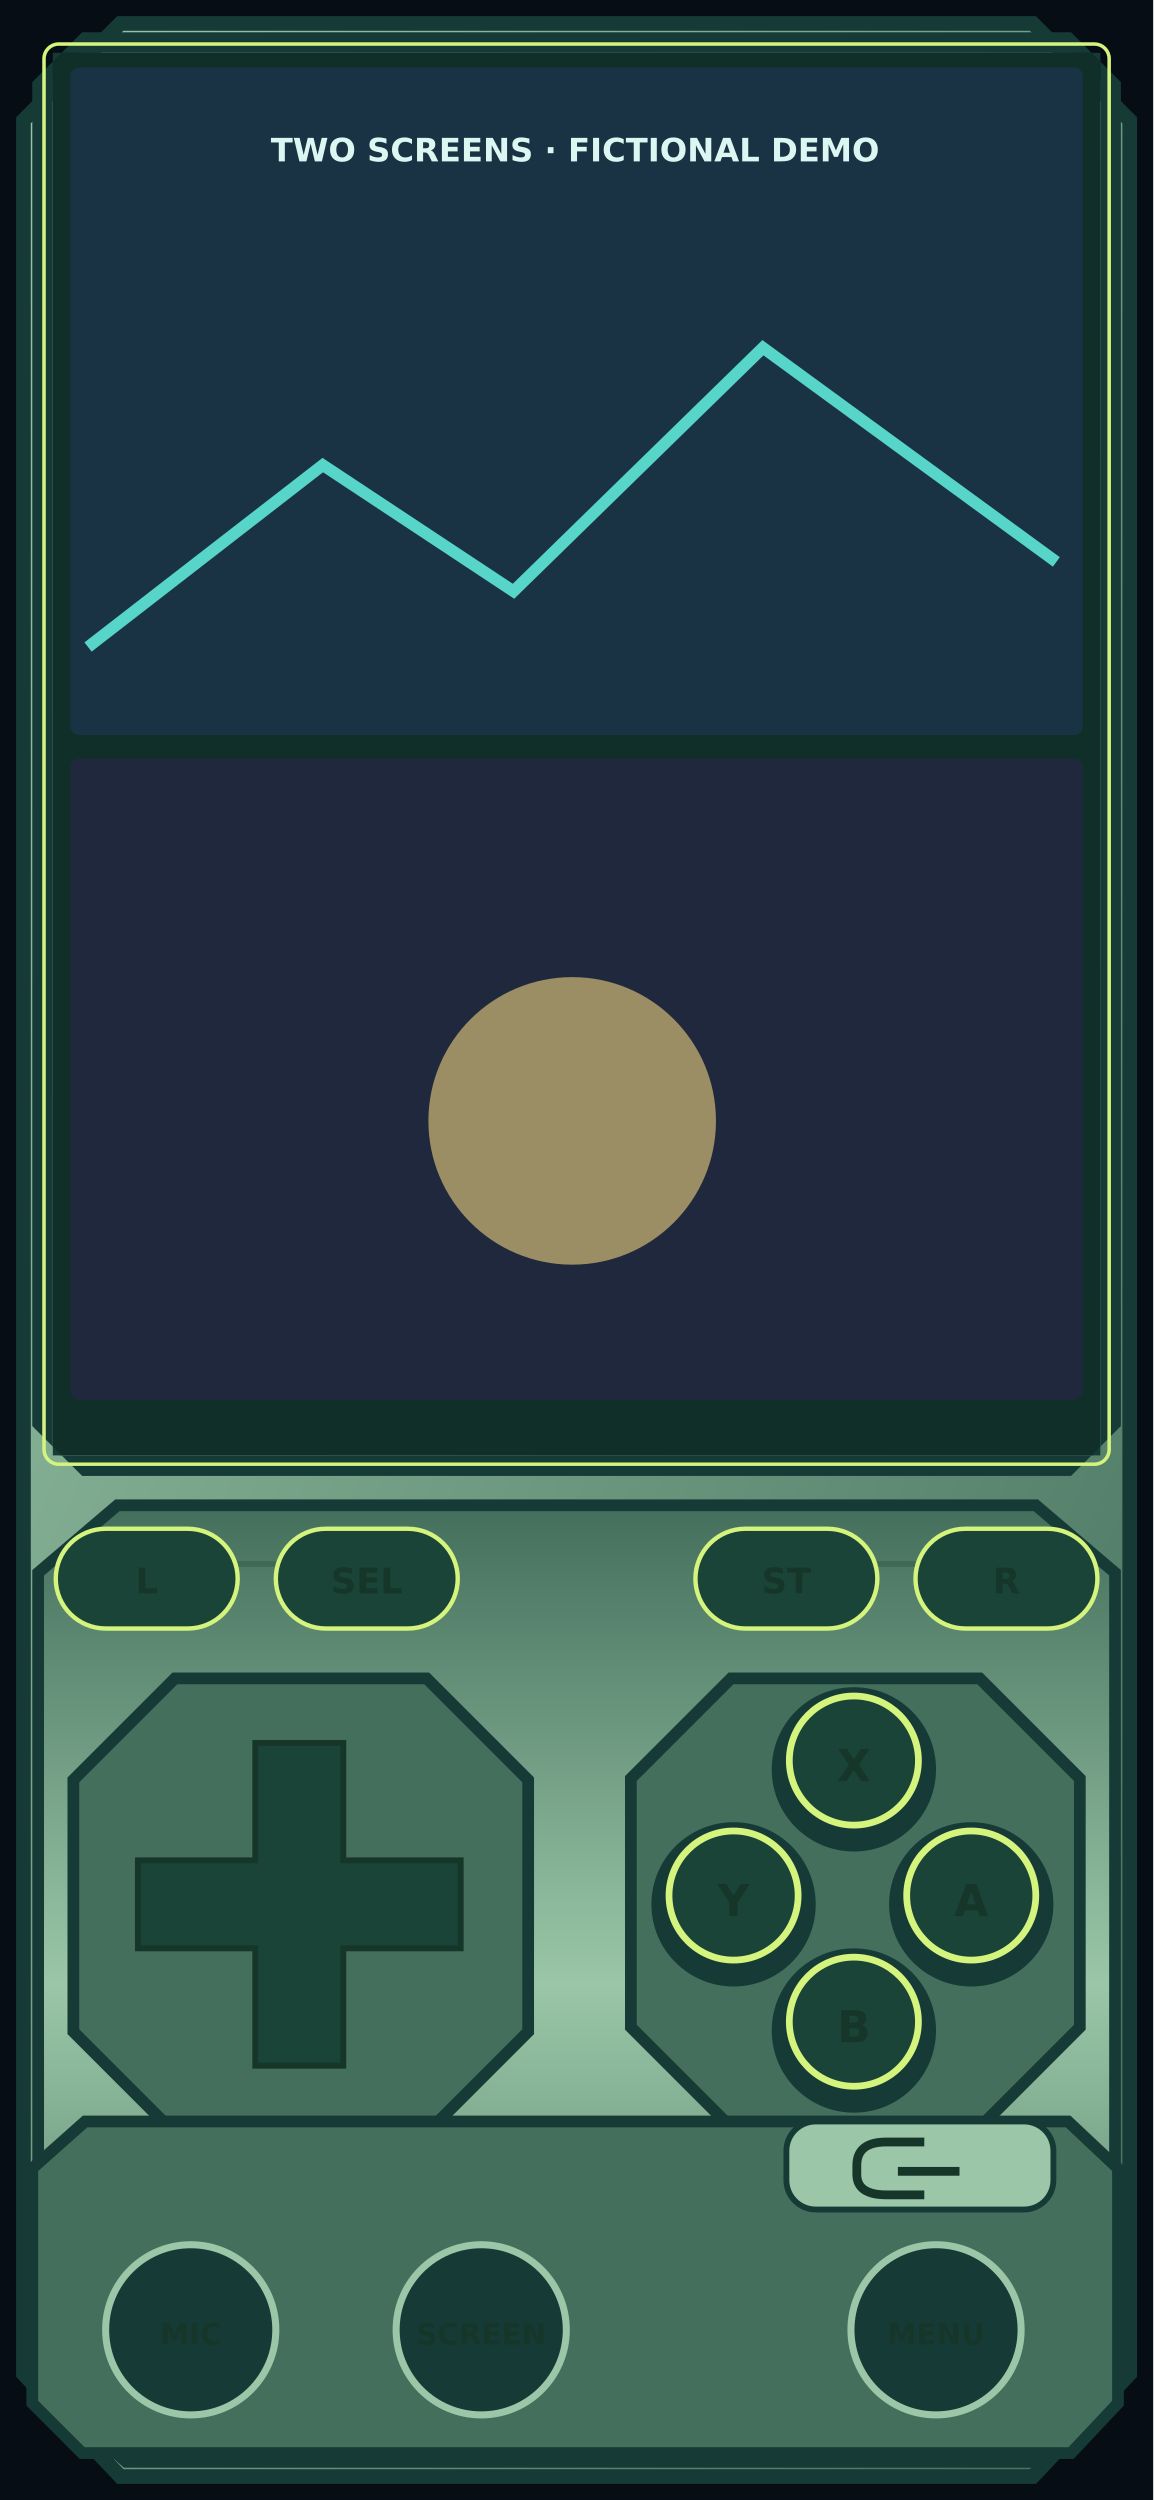
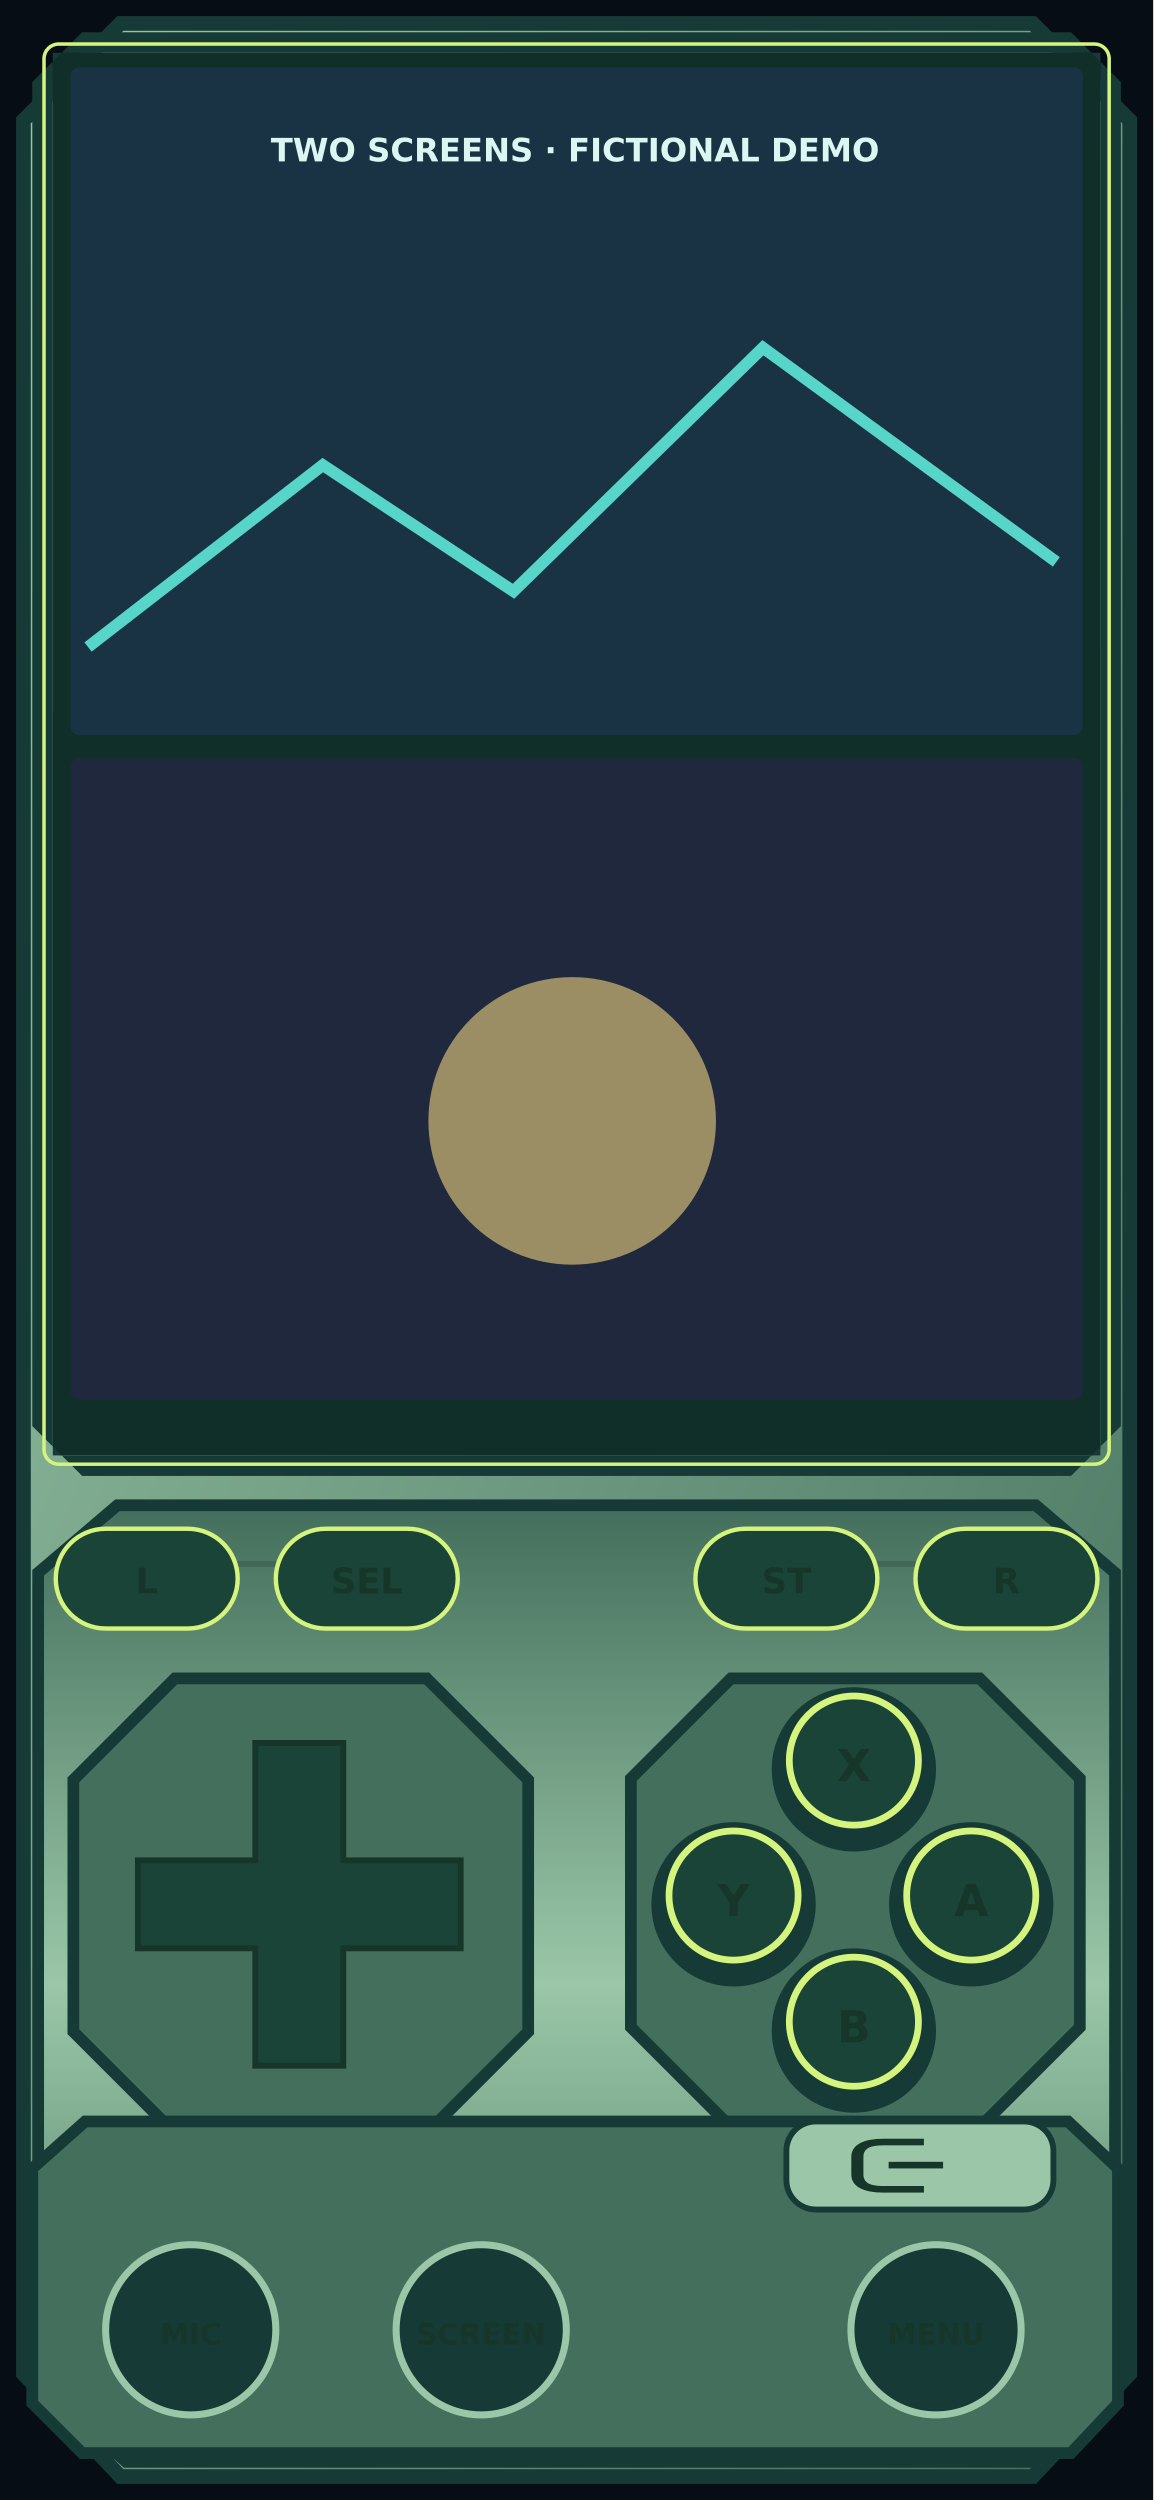
<svg xmlns="http://www.w3.org/2000/svg" viewBox="0 0 393 852" role="img" aria-label="CARTDECK ds green hardware reference">
  <defs>
    <linearGradient id="body" x1="0" y1="0" x2="1" y2="1">
      <stop stop-color="#9BC7A8" />
      <stop offset="1" stop-color="#446F5C" />
    </linearGradient>
    <linearGradient id="deck" x1="0" y1="0" x2="0" y2="1">
      <stop stop-color="#446F5C" />
      <stop offset=".5" stop-color="#9BC7A8" />
      <stop offset="1" stop-color="#446F5C" />
    </linearGradient>
    <filter id="blur">
      <feGaussianBlur stdDeviation="4" />
    </filter>
  </defs>
  <rect x="0" y="0" width="393" height="852" rx="0" fill="#070D14" stroke="none" stroke-width="1" />
  <path d="M41 8H352L385 41V809L352 844H41L8 809V41Z" fill="url(#body)" stroke="#163B36" stroke-width="5" />
  <path d="M28 75L62 24H116 M277 24H331L365 75" fill="none" stroke="#D4F47D" stroke-width="2.5" opacity="0.6" stroke-linecap="round" />
  <rect x="18" y="18" width="357" height="478" rx="3" fill="#102F28" stroke="none" stroke-width="1" />
  <rect x="24" y="23" width="345" height="227.5" rx="3" fill="#193344" stroke="none" stroke-width="1" />
  <rect x="24" y="258.5" width="345" height="218.5" rx="3" fill="#20283D" stroke="none" stroke-width="1" />
  <path d="M30 220.5l80 -62 65 43 85 -83 100 73" stroke="#56D5C8" stroke-width="4" fill="none" />
  <circle cx="195" cy="382" r="49" fill="#D5BD76" opacity=".68" />
  <text x="196" y="55" fill="#DCF6F2" text-anchor="middle" font-family="DejaVu Sans, sans-serif" font-size="11" font-weight="650">TWO SCREENS · FICTIONAL DEMO</text>
  <path d="M28 11H365L382 28V486L365 503H28L11 486V28Z M18 18H375V496H18Z" fill="#163B36" fill-rule="evenodd" />
  <rect x="15" y="15" width="363" height="484" rx="5" fill="none" stroke="#D4F47D" stroke-width="1.2" />
  <path d="M40 513H353L380 536V813L351 839H43L13 813V536Z" fill="url(#deck)" stroke="#163B36" stroke-width="4" />
  <path d="M31 533H155 M238 533H360" fill="none" stroke="#153629" stroke-width="2" opacity="0.25" stroke-linecap="round" />
  <path d="M59.6 572H145.4L180 606.6V692.4L145.4 727H59.6L25 692.4V606.6Z" fill="#446F5C" stroke="#163B36" stroke-width="4" />
  <path d="M87 594H117V634H157V664H117V704H87V664H47V634H87Z" fill="#194437" stroke="#153629" stroke-width="2" />
  <path d="M249.12 572H333.88L368 606.12V690.88L333.88 725H249.12L215 690.88V606.12Z" fill="#446F5C" stroke="#163B36" stroke-width="4" />
  <circle cx="291" cy="603" r="28" fill="#163B36" />
  <circle cx="291" cy="600" r="22" fill="#194437" stroke="#D4F47D" stroke-width="2.3" />
  <text x="291" y="607" fill="#153629" text-anchor="middle" font-family="DejaVu Sans, sans-serif" font-size="15" font-weight="650">X</text>
  <circle cx="331" cy="649" r="28" fill="#163B36" />
  <circle cx="331" cy="646" r="22" fill="#194437" stroke="#D4F47D" stroke-width="2.3" />
  <text x="331" y="653" fill="#153629" text-anchor="middle" font-family="DejaVu Sans, sans-serif" font-size="15" font-weight="650">A</text>
  <circle cx="291" cy="692" r="28" fill="#163B36" />
  <circle cx="291" cy="689" r="22" fill="#194437" stroke="#D4F47D" stroke-width="2.3" />
  <text x="291" y="696" fill="#153629" text-anchor="middle" font-family="DejaVu Sans, sans-serif" font-size="15" font-weight="650">B</text>
  <circle cx="250" cy="649" r="28" fill="#163B36" />
  <circle cx="250" cy="646" r="22" fill="#194437" stroke="#D4F47D" stroke-width="2.3" />
  <text x="250" y="653" fill="#153629" text-anchor="middle" font-family="DejaVu Sans, sans-serif" font-size="15" font-weight="650">Y</text>
  <rect x="19" y="521" width="62" height="34" rx="17" fill="#194437" stroke="#D4F47D" stroke-width="1.5" />
  <text x="50" y="543" fill="#153629" text-anchor="middle" font-family="DejaVu Sans, sans-serif" font-size="12" font-weight="650">L</text>
  <rect x="94" y="521" width="62" height="34" rx="17" fill="#194437" stroke="#D4F47D" stroke-width="1.5" />
  <text x="125" y="543" fill="#153629" text-anchor="middle" font-family="DejaVu Sans, sans-serif" font-size="12" font-weight="650">SEL</text>
  <rect x="237" y="521" width="62" height="34" rx="17" fill="#194437" stroke="#D4F47D" stroke-width="1.5" />
  <text x="268" y="543" fill="#153629" text-anchor="middle" font-family="DejaVu Sans, sans-serif" font-size="12" font-weight="650">ST</text>
  <rect x="312" y="521" width="62" height="34" rx="17" fill="#194437" stroke="#D4F47D" stroke-width="1.5" />
  <text x="343" y="543" fill="#153629" text-anchor="middle" font-family="DejaVu Sans, sans-serif" font-size="12" font-weight="650">R</text>
  <path d="M29 723H364L381 739V819L365 836H28L11 819V739Z" fill="#446F5C" stroke="#163B36" stroke-width="4" />
  <circle cx="65" cy="794" r="29" fill="#163B36" stroke="#9BC7A8" stroke-width="2.4" />
  <text x="65" y="799" fill="#153629" text-anchor="middle" font-family="DejaVu Sans, sans-serif" font-size="10" font-weight="650">MIC</text>
  <circle cx="164" cy="794" r="29" fill="#163B36" stroke="#9BC7A8" stroke-width="2.4" />
  <text x="164" y="799" fill="#153629" text-anchor="middle" font-family="DejaVu Sans, sans-serif" font-size="10" font-weight="650">SCREEN</text>
  <circle cx="319" cy="794" r="29" fill="#163B36" stroke="#9BC7A8" stroke-width="2.4" />
  <text x="319" y="799" fill="#153629" text-anchor="middle" font-family="DejaVu Sans, sans-serif" font-size="10" font-weight="650">MENU</text>
  <rect x="268" y="723" width="91" height="30" rx="10" fill="#9BC7A8" stroke="#163B36" stroke-width="2" />
-   <path d="M315 730H302Q292 730 292 738V741Q292 748 302 748H315 M306 740H327" stroke="#153629" fill="none" stroke-width="3" />
+   <g data-cd-canonical-brand="true" transform="translate(286 727) scale(0.34375 0.1875)">
+     <g fill="none" stroke="#153629" stroke-width="12" stroke-linecap="square">
+       <path d="M78 16H44Q18 16 18 43V75Q18 102 44 102H78" />
+       <path d="M55 58H97" />
+     </g>
+   </g>
</svg>
